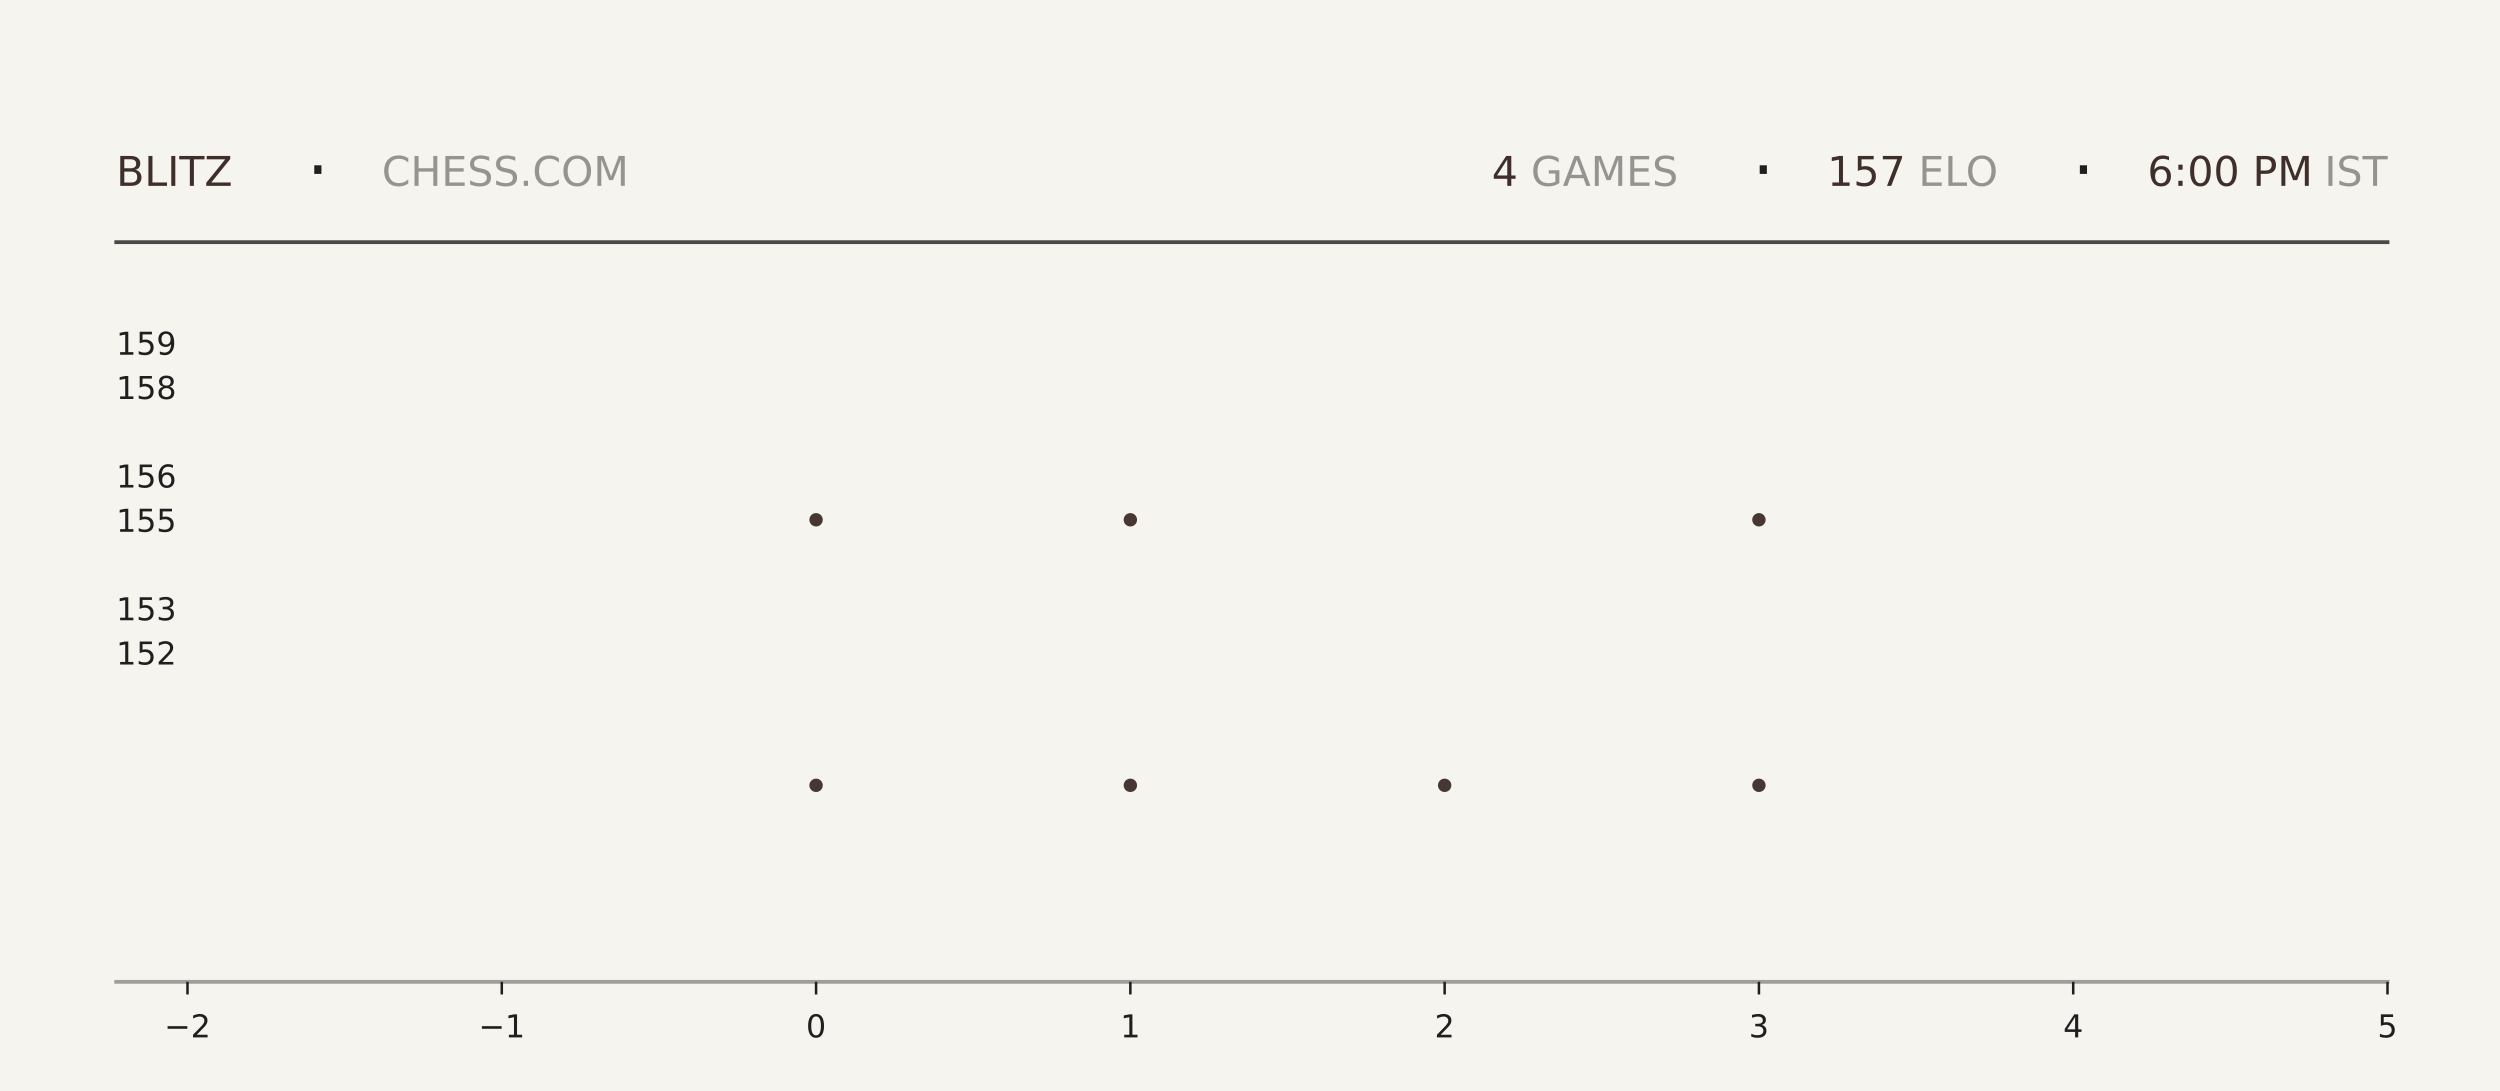
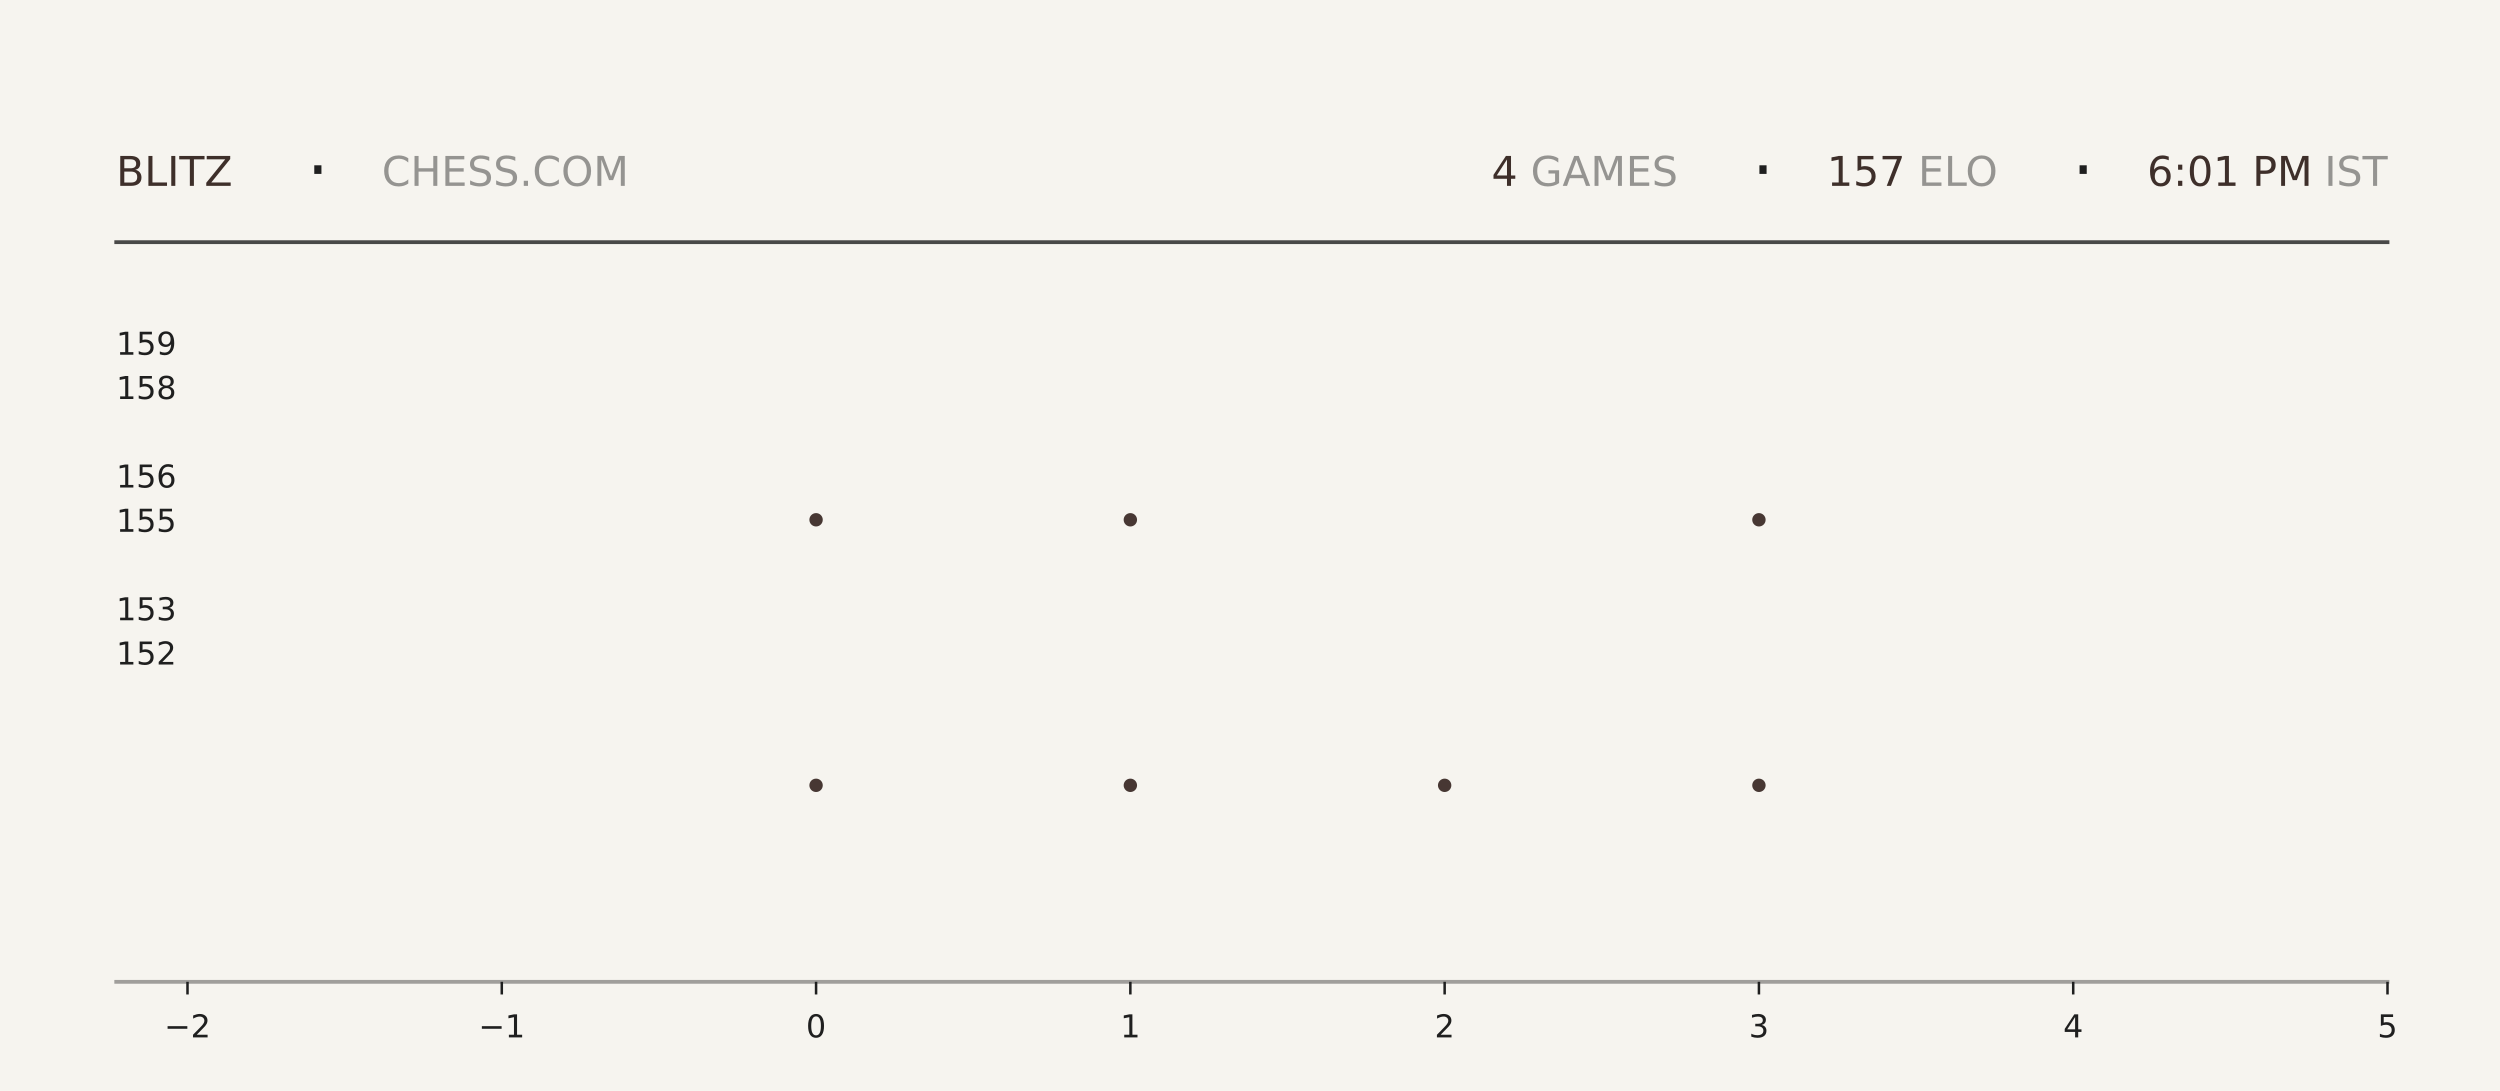
<svg xmlns="http://www.w3.org/2000/svg" xmlns:xlink="http://www.w3.org/1999/xlink" width="792pt" height="345.6pt" viewBox="0 0 792 345.6" version="1.1">
  <defs>
    <style type="text/css">*{stroke-linejoin: round; stroke-linecap: butt}</style>
  </defs>
  <g id="figure_1">
    <g id="patch_1">
      <path d="M 0 345.6  L 792 345.6  L 792 0  L 0 0  z " style="fill: #f6f4ef" />
    </g>
    <g id="axes_1">
      <g id="patch_2">
        <path d="M 59.4 311.04  L 756.36 311.04  L 756.36 103.68  L 59.4 103.68  z " style="fill: #f6f4ef" />
      </g>
      <g id="PathCollection_1">
        <defs>
-           <path id="m7ad764d3af" d="M 0 2.121  C 0.563 2.121 1.102 1.898 1.5 1.5  C 1.898 1.102 2.121 0.563 2.121 0  C 2.121 -0.563 1.898 -1.102 1.5 -1.5  C 1.102 -1.898 0.563 -2.121 0 -2.121  C -0.563 -2.121 -1.102 -1.898 -1.5 -1.5  C -1.898 -1.102 -2.121 -0.563 -2.121 0  C -2.121 0.563 -1.898 1.102 -1.5 1.5  C -1.102 1.898 -0.563 2.121 0 2.121  z " />
-         </defs>
-         <g clip-path="url(#pad99bd961d)">
-           <use xlink:href="#m7ad764d3af" x="258.531" y="248.79" style="fill: #3e2f2a; fill-opacity: 0.95" />
-           <use xlink:href="#m7ad764d3af" x="258.531" y="164.668" style="fill: #3e2f2a; fill-opacity: 0.95" />
+           <path id="mcdd5da8649" d="M 0 2.121  C 0.563 2.121 1.102 1.898 1.5 1.5  C 1.898 1.102 2.121 0.563 2.121 0  C 2.121 -0.563 1.898 -1.102 1.5 -1.5  C 1.102 -1.898 0.563 -2.121 0 -2.121  C -0.563 -2.121 -1.102 -1.898 -1.5 -1.5  C -1.898 -1.102 -2.121 -0.563 -2.121 0  C -2.121 0.563 -1.898 1.102 -1.5 1.5  C -1.102 1.898 -0.563 2.121 0 2.121  z " />
+         </defs>
+         <g clip-path="url(#p10638fb870)">
+           <use xlink:href="#mcdd5da8649" x="258.531" y="248.79" style="fill: #3e2f2a; fill-opacity: 0.95" />
+           <use xlink:href="#mcdd5da8649" x="258.531" y="164.668" style="fill: #3e2f2a; fill-opacity: 0.95" />
        </g>
      </g>
      <g id="PathCollection_2">
-         <g clip-path="url(#pad99bd961d)">
-           <use xlink:href="#m7ad764d3af" x="358.097" y="248.79" style="fill: #3e2f2a; fill-opacity: 0.95" />
-           <use xlink:href="#m7ad764d3af" x="358.097" y="164.668" style="fill: #3e2f2a; fill-opacity: 0.95" />
-           <use xlink:href="#m7ad764d3af" x="358.097" y="80.547" style="fill: #3e2f2a; fill-opacity: 0.95" />
+         <g clip-path="url(#p10638fb870)">
+           <use xlink:href="#mcdd5da8649" x="358.097" y="248.79" style="fill: #3e2f2a; fill-opacity: 0.95" />
+           <use xlink:href="#mcdd5da8649" x="358.097" y="164.668" style="fill: #3e2f2a; fill-opacity: 0.95" />
+           <use xlink:href="#mcdd5da8649" x="358.097" y="80.547" style="fill: #3e2f2a; fill-opacity: 0.95" />
        </g>
      </g>
      <g id="PathCollection_3">
-         <g clip-path="url(#pad99bd961d)">
-           <use xlink:href="#m7ad764d3af" x="457.663" y="248.79" style="fill: #3e2f2a; fill-opacity: 0.95" />
+         <g clip-path="url(#p10638fb870)">
+           <use xlink:href="#mcdd5da8649" x="457.663" y="248.79" style="fill: #3e2f2a; fill-opacity: 0.95" />
        </g>
      </g>
      <g id="PathCollection_4">
-         <g clip-path="url(#pad99bd961d)">
-           <use xlink:href="#m7ad764d3af" x="557.229" y="248.79" style="fill: #3e2f2a; fill-opacity: 0.95" />
-           <use xlink:href="#m7ad764d3af" x="557.229" y="164.668" style="fill: #3e2f2a; fill-opacity: 0.95" />
-           <use xlink:href="#m7ad764d3af" x="557.229" y="80.547" style="fill: #3e2f2a; fill-opacity: 0.95" />
+         <g clip-path="url(#p10638fb870)">
+           <use xlink:href="#mcdd5da8649" x="557.229" y="248.79" style="fill: #3e2f2a; fill-opacity: 0.95" />
+           <use xlink:href="#mcdd5da8649" x="557.229" y="164.668" style="fill: #3e2f2a; fill-opacity: 0.95" />
+           <use xlink:href="#mcdd5da8649" x="557.229" y="80.547" style="fill: #3e2f2a; fill-opacity: 0.95" />
        </g>
      </g>
      <g id="matplotlib.axis_1">
        <g id="xtick_1">
          <g id="line2d_1">
            <defs>
-               <path id="m6ffc26c932" d="M 0 0  L 0 4  " style="stroke: #1f1f1f; stroke-width: 0.8" />
+               <path id="m8d2c4b3889" d="M 0 0  L 0 4  " style="stroke: #1f1f1f; stroke-width: 0.8" />
            </defs>
            <g>
-               <use xlink:href="#m6ffc26c932" x="59.4" y="311.04" style="fill: #1f1f1f; stroke: #1f1f1f; stroke-width: 0.8" />
+               <use xlink:href="#m8d2c4b3889" x="59.4" y="311.04" style="fill: #1f1f1f; stroke: #1f1f1f; stroke-width: 0.8" />
            </g>
          </g>
          <g id="text_1">
            <g style="fill: #1f1f1f" transform="translate(52.02891 328.6384) scale(0.1 -0.1)">
              <defs>
                <path id="DejaVuSans-2212" d="M 678 2272  L 4684 2272  L 4684 1741  L 678 1741  L 678 2272  z " transform="scale(0.015625)" />
                <path id="DejaVuSans-32" d="M 1228 531  L 3431 531  L 3431 0  L 469 0  L 469 531  Q 828 903 1448 1529  Q 2069 2156 2228 2338  Q 2531 2678 2651 2914  Q 2772 3150 2772 3378  Q 2772 3750 2511 3984  Q 2250 4219 1831 4219  Q 1534 4219 1204 4116  Q 875 4013 500 3803  L 500 4441  Q 881 4594 1212 4672  Q 1544 4750 1819 4750  Q 2544 4750 2975 4387  Q 3406 4025 3406 3419  Q 3406 3131 3298 2873  Q 3191 2616 2906 2266  Q 2828 2175 2409 1742  Q 1991 1309 1228 531  z " transform="scale(0.015625)" />
              </defs>
              <use xlink:href="#DejaVuSans-2212" />
              <use xlink:href="#DejaVuSans-32" transform="translate(83.78906 0)" />
            </g>
          </g>
        </g>
        <g id="xtick_2">
          <g id="line2d_2">
            <g>
-               <use xlink:href="#m6ffc26c932" x="158.966" y="311.04" style="fill: #1f1f1f; stroke: #1f1f1f; stroke-width: 0.8" />
+               <use xlink:href="#m8d2c4b3889" x="158.966" y="311.04" style="fill: #1f1f1f; stroke: #1f1f1f; stroke-width: 0.8" />
            </g>
          </g>
          <g id="text_2">
            <g style="fill: #1f1f1f" transform="translate(151.5946 328.6384) scale(0.1 -0.1)">
              <defs>
                <path id="DejaVuSans-31" d="M 794 531  L 1825 531  L 1825 4091  L 703 3866  L 703 4441  L 1819 4666  L 2450 4666  L 2450 531  L 3481 531  L 3481 0  L 794 0  L 794 531  z " transform="scale(0.015625)" />
              </defs>
              <use xlink:href="#DejaVuSans-2212" />
              <use xlink:href="#DejaVuSans-31" transform="translate(83.78906 0)" />
            </g>
          </g>
        </g>
        <g id="xtick_3">
          <g id="line2d_3">
            <g>
-               <use xlink:href="#m6ffc26c932" x="258.531" y="311.04" style="fill: #1f1f1f; stroke: #1f1f1f; stroke-width: 0.8" />
+               <use xlink:href="#m8d2c4b3889" x="258.531" y="311.04" style="fill: #1f1f1f; stroke: #1f1f1f; stroke-width: 0.8" />
            </g>
          </g>
          <g id="text_3">
            <g style="fill: #1f1f1f" transform="translate(255.3502 328.6384) scale(0.1 -0.1)">
              <defs>
                <path id="DejaVuSans-30" d="M 2034 4250  Q 1547 4250 1301 3770  Q 1056 3291 1056 2328  Q 1056 1369 1301 889  Q 1547 409 2034 409  Q 2525 409 2770 889  Q 3016 1369 3016 2328  Q 3016 3291 2770 3770  Q 2525 4250 2034 4250  z M 2034 4750  Q 2819 4750 3233 4129  Q 3647 3509 3647 2328  Q 3647 1150 3233 529  Q 2819 -91 2034 -91  Q 1250 -91 836 529  Q 422 1150 422 2328  Q 422 3509 836 4129  Q 1250 4750 2034 4750  z " transform="scale(0.015625)" />
              </defs>
              <use xlink:href="#DejaVuSans-30" />
            </g>
          </g>
        </g>
        <g id="xtick_4">
          <g id="line2d_4">
            <g>
-               <use xlink:href="#m6ffc26c932" x="358.097" y="311.04" style="fill: #1f1f1f; stroke: #1f1f1f; stroke-width: 0.8" />
+               <use xlink:href="#m8d2c4b3889" x="358.097" y="311.04" style="fill: #1f1f1f; stroke: #1f1f1f; stroke-width: 0.8" />
            </g>
          </g>
          <g id="text_4">
            <g style="fill: #1f1f1f" transform="translate(354.9159 328.6384) scale(0.1 -0.1)">
              <use xlink:href="#DejaVuSans-31" />
            </g>
          </g>
        </g>
        <g id="xtick_5">
          <g id="line2d_5">
            <g>
-               <use xlink:href="#m6ffc26c932" x="457.663" y="311.04" style="fill: #1f1f1f; stroke: #1f1f1f; stroke-width: 0.8" />
+               <use xlink:href="#m8d2c4b3889" x="457.663" y="311.04" style="fill: #1f1f1f; stroke: #1f1f1f; stroke-width: 0.8" />
            </g>
          </g>
          <g id="text_5">
            <g style="fill: #1f1f1f" transform="translate(454.4816 328.6384) scale(0.1 -0.1)">
              <use xlink:href="#DejaVuSans-32" />
            </g>
          </g>
        </g>
        <g id="xtick_6">
          <g id="line2d_6">
            <g>
-               <use xlink:href="#m6ffc26c932" x="557.229" y="311.04" style="fill: #1f1f1f; stroke: #1f1f1f; stroke-width: 0.8" />
+               <use xlink:href="#m8d2c4b3889" x="557.229" y="311.04" style="fill: #1f1f1f; stroke: #1f1f1f; stroke-width: 0.8" />
            </g>
          </g>
          <g id="text_6">
            <g style="fill: #1f1f1f" transform="translate(554.0473 328.6384) scale(0.1 -0.1)">
              <defs>
                <path id="DejaVuSans-33" d="M 2597 2516  Q 3050 2419 3304 2112  Q 3559 1806 3559 1356  Q 3559 666 3084 287  Q 2609 -91 1734 -91  Q 1441 -91 1130 -33  Q 819 25 488 141  L 488 750  Q 750 597 1062 519  Q 1375 441 1716 441  Q 2309 441 2620 675  Q 2931 909 2931 1356  Q 2931 1769 2642 2001  Q 2353 2234 1838 2234  L 1294 2234  L 1294 2753  L 1863 2753  Q 2328 2753 2575 2939  Q 2822 3125 2822 3475  Q 2822 3834 2567 4026  Q 2313 4219 1838 4219  Q 1578 4219 1281 4162  Q 984 4106 628 3988  L 628 4550  Q 988 4650 1302 4700  Q 1616 4750 1894 4750  Q 2613 4750 3031 4423  Q 3450 4097 3450 3541  Q 3450 3153 3228 2886  Q 3006 2619 2597 2516  z " transform="scale(0.015625)" />
              </defs>
              <use xlink:href="#DejaVuSans-33" />
            </g>
          </g>
        </g>
        <g id="xtick_7">
          <g id="line2d_7">
            <g>
-               <use xlink:href="#m6ffc26c932" x="656.794" y="311.04" style="fill: #1f1f1f; stroke: #1f1f1f; stroke-width: 0.8" />
+               <use xlink:href="#m8d2c4b3889" x="656.794" y="311.04" style="fill: #1f1f1f; stroke: #1f1f1f; stroke-width: 0.8" />
            </g>
          </g>
          <g id="text_7">
            <g style="fill: #1f1f1f" transform="translate(653.613 328.6384) scale(0.1 -0.1)">
              <defs>
                <path id="DejaVuSans-34" d="M 2419 4116  L 825 1625  L 2419 1625  L 2419 4116  z M 2253 4666  L 3047 4666  L 3047 1625  L 3713 1625  L 3713 1100  L 3047 1100  L 3047 0  L 2419 0  L 2419 1100  L 313 1100  L 313 1709  L 2253 4666  z " transform="scale(0.015625)" />
              </defs>
              <use xlink:href="#DejaVuSans-34" />
            </g>
          </g>
        </g>
        <g id="xtick_8">
          <g id="line2d_8">
            <g>
-               <use xlink:href="#m6ffc26c932" x="756.36" y="311.04" style="fill: #1f1f1f; stroke: #1f1f1f; stroke-width: 0.8" />
+               <use xlink:href="#m8d2c4b3889" x="756.36" y="311.04" style="fill: #1f1f1f; stroke: #1f1f1f; stroke-width: 0.8" />
            </g>
          </g>
          <g id="text_8">
            <g style="fill: #1f1f1f" transform="translate(753.1788 328.6384) scale(0.1 -0.1)">
              <defs>
                <path id="DejaVuSans-35" d="M 691 4666  L 3169 4666  L 3169 4134  L 1269 4134  L 1269 2991  Q 1406 3038 1543 3061  Q 1681 3084 1819 3084  Q 2600 3084 3056 2656  Q 3513 2228 3513 1497  Q 3513 744 3044 326  Q 2575 -91 1722 -91  Q 1428 -91 1123 -41  Q 819 9 494 109  L 494 744  Q 775 591 1075 516  Q 1375 441 1709 441  Q 2250 441 2565 725  Q 2881 1009 2881 1497  Q 2881 1984 2565 2268  Q 2250 2553 1709 2553  Q 1456 2553 1204 2497  Q 953 2441 691 2322  L 691 4666  z " transform="scale(0.015625)" />
              </defs>
              <use xlink:href="#DejaVuSans-35" />
            </g>
          </g>
        </g>
      </g>
      <g id="matplotlib.axis_2">
        <g id="ytick_1">
          <g id="line2d_9" />
          <g id="text_9">
            <g style="fill: #1f1f1f" transform="translate(36.8125 210.5283) scale(0.1 -0.1)">
              <use xlink:href="#DejaVuSans-31" />
              <use xlink:href="#DejaVuSans-35" transform="translate(63.62305 0)" />
              <use xlink:href="#DejaVuSans-32" transform="translate(127.2461 0)" />
            </g>
          </g>
        </g>
        <g id="ytick_2">
          <g id="line2d_10" />
          <g id="text_10">
            <g style="fill: #1f1f1f" transform="translate(36.8125 196.508) scale(0.1 -0.1)">
              <use xlink:href="#DejaVuSans-31" />
              <use xlink:href="#DejaVuSans-35" transform="translate(63.62305 0)" />
              <use xlink:href="#DejaVuSans-33" transform="translate(127.2461 0)" />
            </g>
          </g>
        </g>
        <g id="ytick_3">
          <g id="line2d_11" />
          <g id="text_11">
            <g style="fill: #1f1f1f" transform="translate(36.8125 168.4675) scale(0.1 -0.1)">
              <use xlink:href="#DejaVuSans-31" />
              <use xlink:href="#DejaVuSans-35" transform="translate(63.62305 0)" />
              <use xlink:href="#DejaVuSans-35" transform="translate(127.2461 0)" />
            </g>
          </g>
        </g>
        <g id="ytick_4">
          <g id="line2d_12" />
          <g id="text_12">
            <g style="fill: #1f1f1f" transform="translate(36.8125 154.4472) scale(0.1 -0.1)">
              <defs>
                <path id="DejaVuSans-36" d="M 2113 2584  Q 1688 2584 1439 2293  Q 1191 2003 1191 1497  Q 1191 994 1439 701  Q 1688 409 2113 409  Q 2538 409 2786 701  Q 3034 994 3034 1497  Q 3034 2003 2786 2293  Q 2538 2584 2113 2584  z M 3366 4563  L 3366 3988  Q 3128 4100 2886 4159  Q 2644 4219 2406 4219  Q 1781 4219 1451 3797  Q 1122 3375 1075 2522  Q 1259 2794 1537 2939  Q 1816 3084 2150 3084  Q 2853 3084 3261 2657  Q 3669 2231 3669 1497  Q 3669 778 3244 343  Q 2819 -91 2113 -91  Q 1303 -91 875 529  Q 447 1150 447 2328  Q 447 3434 972 4092  Q 1497 4750 2381 4750  Q 2619 4750 2861 4703  Q 3103 4656 3366 4563  z " transform="scale(0.015625)" />
              </defs>
              <use xlink:href="#DejaVuSans-31" />
              <use xlink:href="#DejaVuSans-35" transform="translate(63.62305 0)" />
              <use xlink:href="#DejaVuSans-36" transform="translate(127.2461 0)" />
            </g>
          </g>
        </g>
        <g id="ytick_5">
          <g id="line2d_13" />
          <g id="text_13">
            <g style="fill: #1f1f1f" transform="translate(36.8125 126.4066) scale(0.1 -0.1)">
              <defs>
                <path id="DejaVuSans-38" d="M 2034 2216  Q 1584 2216 1326 1975  Q 1069 1734 1069 1313  Q 1069 891 1326 650  Q 1584 409 2034 409  Q 2484 409 2743 651  Q 3003 894 3003 1313  Q 3003 1734 2745 1975  Q 2488 2216 2034 2216  z M 1403 2484  Q 997 2584 770 2862  Q 544 3141 544 3541  Q 544 4100 942 4425  Q 1341 4750 2034 4750  Q 2731 4750 3128 4425  Q 3525 4100 3525 3541  Q 3525 3141 3298 2862  Q 3072 2584 2669 2484  Q 3125 2378 3379 2068  Q 3634 1759 3634 1313  Q 3634 634 3220 271  Q 2806 -91 2034 -91  Q 1263 -91 848 271  Q 434 634 434 1313  Q 434 1759 690 2068  Q 947 2378 1403 2484  z M 1172 3481  Q 1172 3119 1398 2916  Q 1625 2713 2034 2713  Q 2441 2713 2670 2916  Q 2900 3119 2900 3481  Q 2900 3844 2670 4047  Q 2441 4250 2034 4250  Q 1625 4250 1398 4047  Q 1172 3844 1172 3481  z " transform="scale(0.015625)" />
              </defs>
              <use xlink:href="#DejaVuSans-31" />
              <use xlink:href="#DejaVuSans-35" transform="translate(63.62305 0)" />
              <use xlink:href="#DejaVuSans-38" transform="translate(127.2461 0)" />
            </g>
          </g>
        </g>
        <g id="ytick_6">
          <g id="line2d_14" />
          <g id="text_14">
            <g style="fill: #1f1f1f" transform="translate(36.8125 112.3863) scale(0.1 -0.1)">
              <defs>
                <path id="DejaVuSans-39" d="M 703 97  L 703 672  Q 941 559 1184 500  Q 1428 441 1663 441  Q 2288 441 2617 861  Q 2947 1281 2994 2138  Q 2813 1869 2534 1725  Q 2256 1581 1919 1581  Q 1219 1581 811 2004  Q 403 2428 403 3163  Q 403 3881 828 4315  Q 1253 4750 1959 4750  Q 2769 4750 3195 4129  Q 3622 3509 3622 2328  Q 3622 1225 3098 567  Q 2575 -91 1691 -91  Q 1453 -91 1209 -44  Q 966 3 703 97  z M 1959 2075  Q 2384 2075 2632 2365  Q 2881 2656 2881 3163  Q 2881 3666 2632 3958  Q 2384 4250 1959 4250  Q 1534 4250 1286 3958  Q 1038 3666 1038 3163  Q 1038 2656 1286 2365  Q 1534 2075 1959 2075  z " transform="scale(0.015625)" />
              </defs>
              <use xlink:href="#DejaVuSans-31" />
              <use xlink:href="#DejaVuSans-35" transform="translate(63.62305 0)" />
              <use xlink:href="#DejaVuSans-39" transform="translate(127.2461 0)" />
            </g>
          </g>
        </g>
      </g>
    </g>
    <g id="line2d_15">
      <path d="M 36.82 76.723  L 756.36 76.723  " style="fill: none; stroke: #1f1f1f; stroke-opacity: 0.8; stroke-width: 1.2; stroke-linecap: square" />
    </g>
    <g id="line2d_16">
      <path d="M 36.82 311.04  L 756.36 311.04  " style="fill: none; stroke: #1f1f1f; stroke-opacity: 0.4; stroke-width: 1.2; stroke-linecap: square" />
    </g>
    <g id="text_15">
      <g style="fill: #3e2f2a" transform="translate(36.82 58.88319) scale(0.13 -0.13)">
        <defs>
          <path id="DejaVuSans-42" d="M 1259 2228  L 1259 519  L 2272 519  Q 2781 519 3026 730  Q 3272 941 3272 1375  Q 3272 1813 3026 2020  Q 2781 2228 2272 2228  L 1259 2228  z M 1259 4147  L 1259 2741  L 2194 2741  Q 2656 2741 2882 2914  Q 3109 3088 3109 3444  Q 3109 3797 2882 3972  Q 2656 4147 2194 4147  L 1259 4147  z M 628 4666  L 2241 4666  Q 2963 4666 3353 4366  Q 3744 4066 3744 3513  Q 3744 3084 3544 2831  Q 3344 2578 2956 2516  Q 3422 2416 3680 2098  Q 3938 1781 3938 1306  Q 3938 681 3513 340  Q 3088 0 2303 0  L 628 0  L 628 4666  z " transform="scale(0.015625)" />
          <path id="DejaVuSans-4c" d="M 628 4666  L 1259 4666  L 1259 531  L 3531 531  L 3531 0  L 628 0  L 628 4666  z " transform="scale(0.015625)" />
          <path id="DejaVuSans-49" d="M 628 4666  L 1259 4666  L 1259 0  L 628 0  L 628 4666  z " transform="scale(0.015625)" />
          <path id="DejaVuSans-54" d="M -19 4666  L 3928 4666  L 3928 4134  L 2272 4134  L 2272 0  L 1638 0  L 1638 4134  L -19 4134  L -19 4666  z " transform="scale(0.015625)" />
          <path id="DejaVuSans-5a" d="M 359 4666  L 4025 4666  L 4025 4184  L 1075 531  L 4097 531  L 4097 0  L 288 0  L 288 481  L 3238 4134  L 359 4134  L 359 4666  z " transform="scale(0.015625)" />
        </defs>
        <use xlink:href="#DejaVuSans-42" />
        <use xlink:href="#DejaVuSans-4c" transform="translate(68.60352 0)" />
        <use xlink:href="#DejaVuSans-49" transform="translate(124.3164 0)" />
        <use xlink:href="#DejaVuSans-54" transform="translate(153.8086 0)" />
        <use xlink:href="#DejaVuSans-5a" transform="translate(214.8926 0)" />
      </g>
    </g>
    <g id="text_16">
      <g style="fill: #1f1f1f" transform="translate(97.21 61.36662) scale(0.22 -0.22)">
        <defs>
          <path id="DejaVuSans-b7" d="M 684 2619  L 1344 2619  L 1344 1825  L 684 1825  L 684 2619  z " transform="scale(0.015625)" />
        </defs>
        <use xlink:href="#DejaVuSans-b7" />
      </g>
    </g>
    <g id="text_17">
      <g style="fill: #1f1f1f; opacity: 0.45" transform="translate(120.97 58.88319) scale(0.13 -0.13)">
        <defs>
          <path id="DejaVuSans-43" d="M 4122 4306  L 4122 3641  Q 3803 3938 3442 4084  Q 3081 4231 2675 4231  Q 1875 4231 1450 3742  Q 1025 3253 1025 2328  Q 1025 1406 1450 917  Q 1875 428 2675 428  Q 3081 428 3442 575  Q 3803 722 4122 1019  L 4122 359  Q 3791 134 3420 21  Q 3050 -91 2638 -91  Q 1578 -91 968 557  Q 359 1206 359 2328  Q 359 3453 968 4101  Q 1578 4750 2638 4750  Q 3056 4750 3426 4639  Q 3797 4528 4122 4306  z " transform="scale(0.015625)" />
          <path id="DejaVuSans-48" d="M 628 4666  L 1259 4666  L 1259 2753  L 3553 2753  L 3553 4666  L 4184 4666  L 4184 0  L 3553 0  L 3553 2222  L 1259 2222  L 1259 0  L 628 0  L 628 4666  z " transform="scale(0.015625)" />
          <path id="DejaVuSans-45" d="M 628 4666  L 3578 4666  L 3578 4134  L 1259 4134  L 1259 2753  L 3481 2753  L 3481 2222  L 1259 2222  L 1259 531  L 3634 531  L 3634 0  L 628 0  L 628 4666  z " transform="scale(0.015625)" />
          <path id="DejaVuSans-53" d="M 3425 4513  L 3425 3897  Q 3066 4069 2747 4153  Q 2428 4238 2131 4238  Q 1616 4238 1336 4038  Q 1056 3838 1056 3469  Q 1056 3159 1242 3001  Q 1428 2844 1947 2747  L 2328 2669  Q 3034 2534 3370 2195  Q 3706 1856 3706 1288  Q 3706 609 3251 259  Q 2797 -91 1919 -91  Q 1588 -91 1214 -16  Q 841 59 441 206  L 441 856  Q 825 641 1194 531  Q 1563 422 1919 422  Q 2459 422 2753 634  Q 3047 847 3047 1241  Q 3047 1584 2836 1778  Q 2625 1972 2144 2069  L 1759 2144  Q 1053 2284 737 2584  Q 422 2884 422 3419  Q 422 4038 858 4394  Q 1294 4750 2059 4750  Q 2388 4750 2728 4690  Q 3069 4631 3425 4513  z " transform="scale(0.015625)" />
          <path id="DejaVuSans-2e" d="M 684 794  L 1344 794  L 1344 0  L 684 0  L 684 794  z " transform="scale(0.015625)" />
          <path id="DejaVuSans-4f" d="M 2522 4238  Q 1834 4238 1429 3725  Q 1025 3213 1025 2328  Q 1025 1447 1429 934  Q 1834 422 2522 422  Q 3209 422 3611 934  Q 4013 1447 4013 2328  Q 4013 3213 3611 3725  Q 3209 4238 2522 4238  z M 2522 4750  Q 3503 4750 4090 4092  Q 4678 3434 4678 2328  Q 4678 1225 4090 567  Q 3503 -91 2522 -91  Q 1538 -91 948 565  Q 359 1222 359 2328  Q 359 3434 948 4092  Q 1538 4750 2522 4750  z " transform="scale(0.015625)" />
          <path id="DejaVuSans-4d" d="M 628 4666  L 1569 4666  L 2759 1491  L 3956 4666  L 4897 4666  L 4897 0  L 4281 0  L 4281 4097  L 3078 897  L 2444 897  L 1241 4097  L 1241 0  L 628 0  L 628 4666  z " transform="scale(0.015625)" />
        </defs>
        <use xlink:href="#DejaVuSans-43" />
        <use xlink:href="#DejaVuSans-48" transform="translate(69.82422 0)" />
        <use xlink:href="#DejaVuSans-45" transform="translate(145.0195 0)" />
        <use xlink:href="#DejaVuSans-53" transform="translate(208.2031 0)" />
        <use xlink:href="#DejaVuSans-53" transform="translate(271.6797 0)" />
        <use xlink:href="#DejaVuSans-2e" transform="translate(335.1562 0)" />
        <use xlink:href="#DejaVuSans-43" transform="translate(366.9434 0)" />
        <use xlink:href="#DejaVuSans-4f" transform="translate(436.7676 0)" />
        <use xlink:href="#DejaVuSans-4d" transform="translate(515.4785 0)" />
      </g>
    </g>
    <g id="text_18">
-       <g style="fill: #3e2f2a" transform="translate(472.59 58.88319) scale(0.13 -0.13)">
+       <g style="fill: #3e2f2a" transform="translate(472.5 58.88319) scale(0.13 -0.13)">
        <use xlink:href="#DejaVuSans-34" />
      </g>
    </g>
    <g id="text_19">
-       <g style="fill: #1f1f1f; opacity: 0.45" transform="translate(480.87 58.88319) scale(0.13 -0.13)">
+       <g style="fill: #1f1f1f; opacity: 0.45" transform="translate(480.78 58.88319) scale(0.13 -0.13)">
        <defs>
          <path id="DejaVuSans-20" transform="scale(0.015625)" />
          <path id="DejaVuSans-47" d="M 3809 666  L 3809 1919  L 2778 1919  L 2778 2438  L 4434 2438  L 4434 434  Q 4069 175 3628 42  Q 3188 -91 2688 -91  Q 1594 -91 976 548  Q 359 1188 359 2328  Q 359 3472 976 4111  Q 1594 4750 2688 4750  Q 3144 4750 3555 4637  Q 3966 4525 4313 4306  L 4313 3634  Q 3963 3931 3569 4081  Q 3175 4231 2741 4231  Q 1884 4231 1454 3753  Q 1025 3275 1025 2328  Q 1025 1384 1454 906  Q 1884 428 2741 428  Q 3075 428 3337 486  Q 3600 544 3809 666  z " transform="scale(0.015625)" />
          <path id="DejaVuSans-41" d="M 2188 4044  L 1331 1722  L 3047 1722  L 2188 4044  z M 1831 4666  L 2547 4666  L 4325 0  L 3669 0  L 3244 1197  L 1141 1197  L 716 0  L 50 0  L 1831 4666  z " transform="scale(0.015625)" />
        </defs>
        <use xlink:href="#DejaVuSans-20" />
        <use xlink:href="#DejaVuSans-47" transform="translate(31.78711 0)" />
        <use xlink:href="#DejaVuSans-41" transform="translate(109.2773 0)" />
        <use xlink:href="#DejaVuSans-4d" transform="translate(177.6855 0)" />
        <use xlink:href="#DejaVuSans-45" transform="translate(263.9648 0)" />
        <use xlink:href="#DejaVuSans-53" transform="translate(327.1484 0)" />
      </g>
    </g>
    <g id="text_20">
-       <g style="fill: #1f1f1f" transform="translate(555.12 61.36662) scale(0.22 -0.22)">
+       <g style="fill: #1f1f1f" transform="translate(555.03 61.36662) scale(0.22 -0.22)">
        <use xlink:href="#DejaVuSans-b7" />
      </g>
    </g>
    <g id="text_21">
-       <g style="fill: #3e2f2a" transform="translate(578.88 58.88319) scale(0.13 -0.13)">
+       <g style="fill: #3e2f2a" transform="translate(578.79 58.88319) scale(0.13 -0.13)">
        <defs>
          <path id="DejaVuSans-37" d="M 525 4666  L 3525 4666  L 3525 4397  L 1831 0  L 1172 0  L 2766 4134  L 525 4134  L 525 4666  z " transform="scale(0.015625)" />
        </defs>
        <use xlink:href="#DejaVuSans-31" />
        <use xlink:href="#DejaVuSans-35" transform="translate(63.62305 0)" />
        <use xlink:href="#DejaVuSans-37" transform="translate(127.2461 0)" />
      </g>
    </g>
    <g id="text_22">
-       <g style="fill: #1f1f1f; opacity: 0.45" transform="translate(603.63 58.88319) scale(0.13 -0.13)">
+       <g style="fill: #1f1f1f; opacity: 0.45" transform="translate(603.54 58.88319) scale(0.13 -0.13)">
        <use xlink:href="#DejaVuSans-20" />
        <use xlink:href="#DejaVuSans-45" transform="translate(31.78711 0)" />
        <use xlink:href="#DejaVuSans-4c" transform="translate(94.9707 0)" />
        <use xlink:href="#DejaVuSans-4f" transform="translate(147.0586 0)" />
      </g>
    </g>
    <g id="text_23">
-       <g style="fill: #1f1f1f" transform="translate(656.55 61.36662) scale(0.22 -0.22)">
+       <g style="fill: #1f1f1f" transform="translate(656.46 61.36662) scale(0.22 -0.22)">
        <use xlink:href="#DejaVuSans-b7" />
      </g>
    </g>
    <g id="text_24">
-       <g style="fill: #3e2f2a" transform="translate(680.31 58.88319) scale(0.13 -0.13)">
+       <g style="fill: #3e2f2a" transform="translate(680.22 58.88319) scale(0.13 -0.13)">
        <defs>
          <path id="DejaVuSans-3a" d="M 750 794  L 1409 794  L 1409 0  L 750 0  L 750 794  z M 750 3309  L 1409 3309  L 1409 2516  L 750 2516  L 750 3309  z " transform="scale(0.015625)" />
          <path id="DejaVuSans-50" d="M 1259 4147  L 1259 2394  L 2053 2394  Q 2494 2394 2734 2622  Q 2975 2850 2975 3272  Q 2975 3691 2734 3919  Q 2494 4147 2053 4147  L 1259 4147  z M 628 4666  L 2053 4666  Q 2838 4666 3239 4311  Q 3641 3956 3641 3272  Q 3641 2581 3239 2228  Q 2838 1875 2053 1875  L 1259 1875  L 1259 0  L 628 0  L 628 4666  z " transform="scale(0.015625)" />
        </defs>
        <use xlink:href="#DejaVuSans-36" />
        <use xlink:href="#DejaVuSans-3a" transform="translate(63.62305 0)" />
        <use xlink:href="#DejaVuSans-30" transform="translate(97.31445 0)" />
-         <use xlink:href="#DejaVuSans-30" transform="translate(160.9375 0)" />
+         <use xlink:href="#DejaVuSans-31" transform="translate(160.9375 0)" />
        <use xlink:href="#DejaVuSans-20" transform="translate(224.5605 0)" />
        <use xlink:href="#DejaVuSans-50" transform="translate(256.3477 0)" />
        <use xlink:href="#DejaVuSans-4d" transform="translate(316.6504 0)" />
      </g>
    </g>
    <g id="text_25">
      <g style="fill: #1f1f1f; opacity: 0.45" transform="translate(732.24 58.88319) scale(0.13 -0.13)">
        <use xlink:href="#DejaVuSans-20" />
        <use xlink:href="#DejaVuSans-49" transform="translate(31.78711 0)" />
        <use xlink:href="#DejaVuSans-53" transform="translate(61.2793 0)" />
        <use xlink:href="#DejaVuSans-54" transform="translate(124.7559 0)" />
      </g>
    </g>
  </g>
  <defs>
-     <clipPath id="pad99bd961d">
+     <clipPath id="p10638fb870">
      <rect x="59.4" y="103.68" width="696.96" height="207.36" />
    </clipPath>
  </defs>
</svg>
